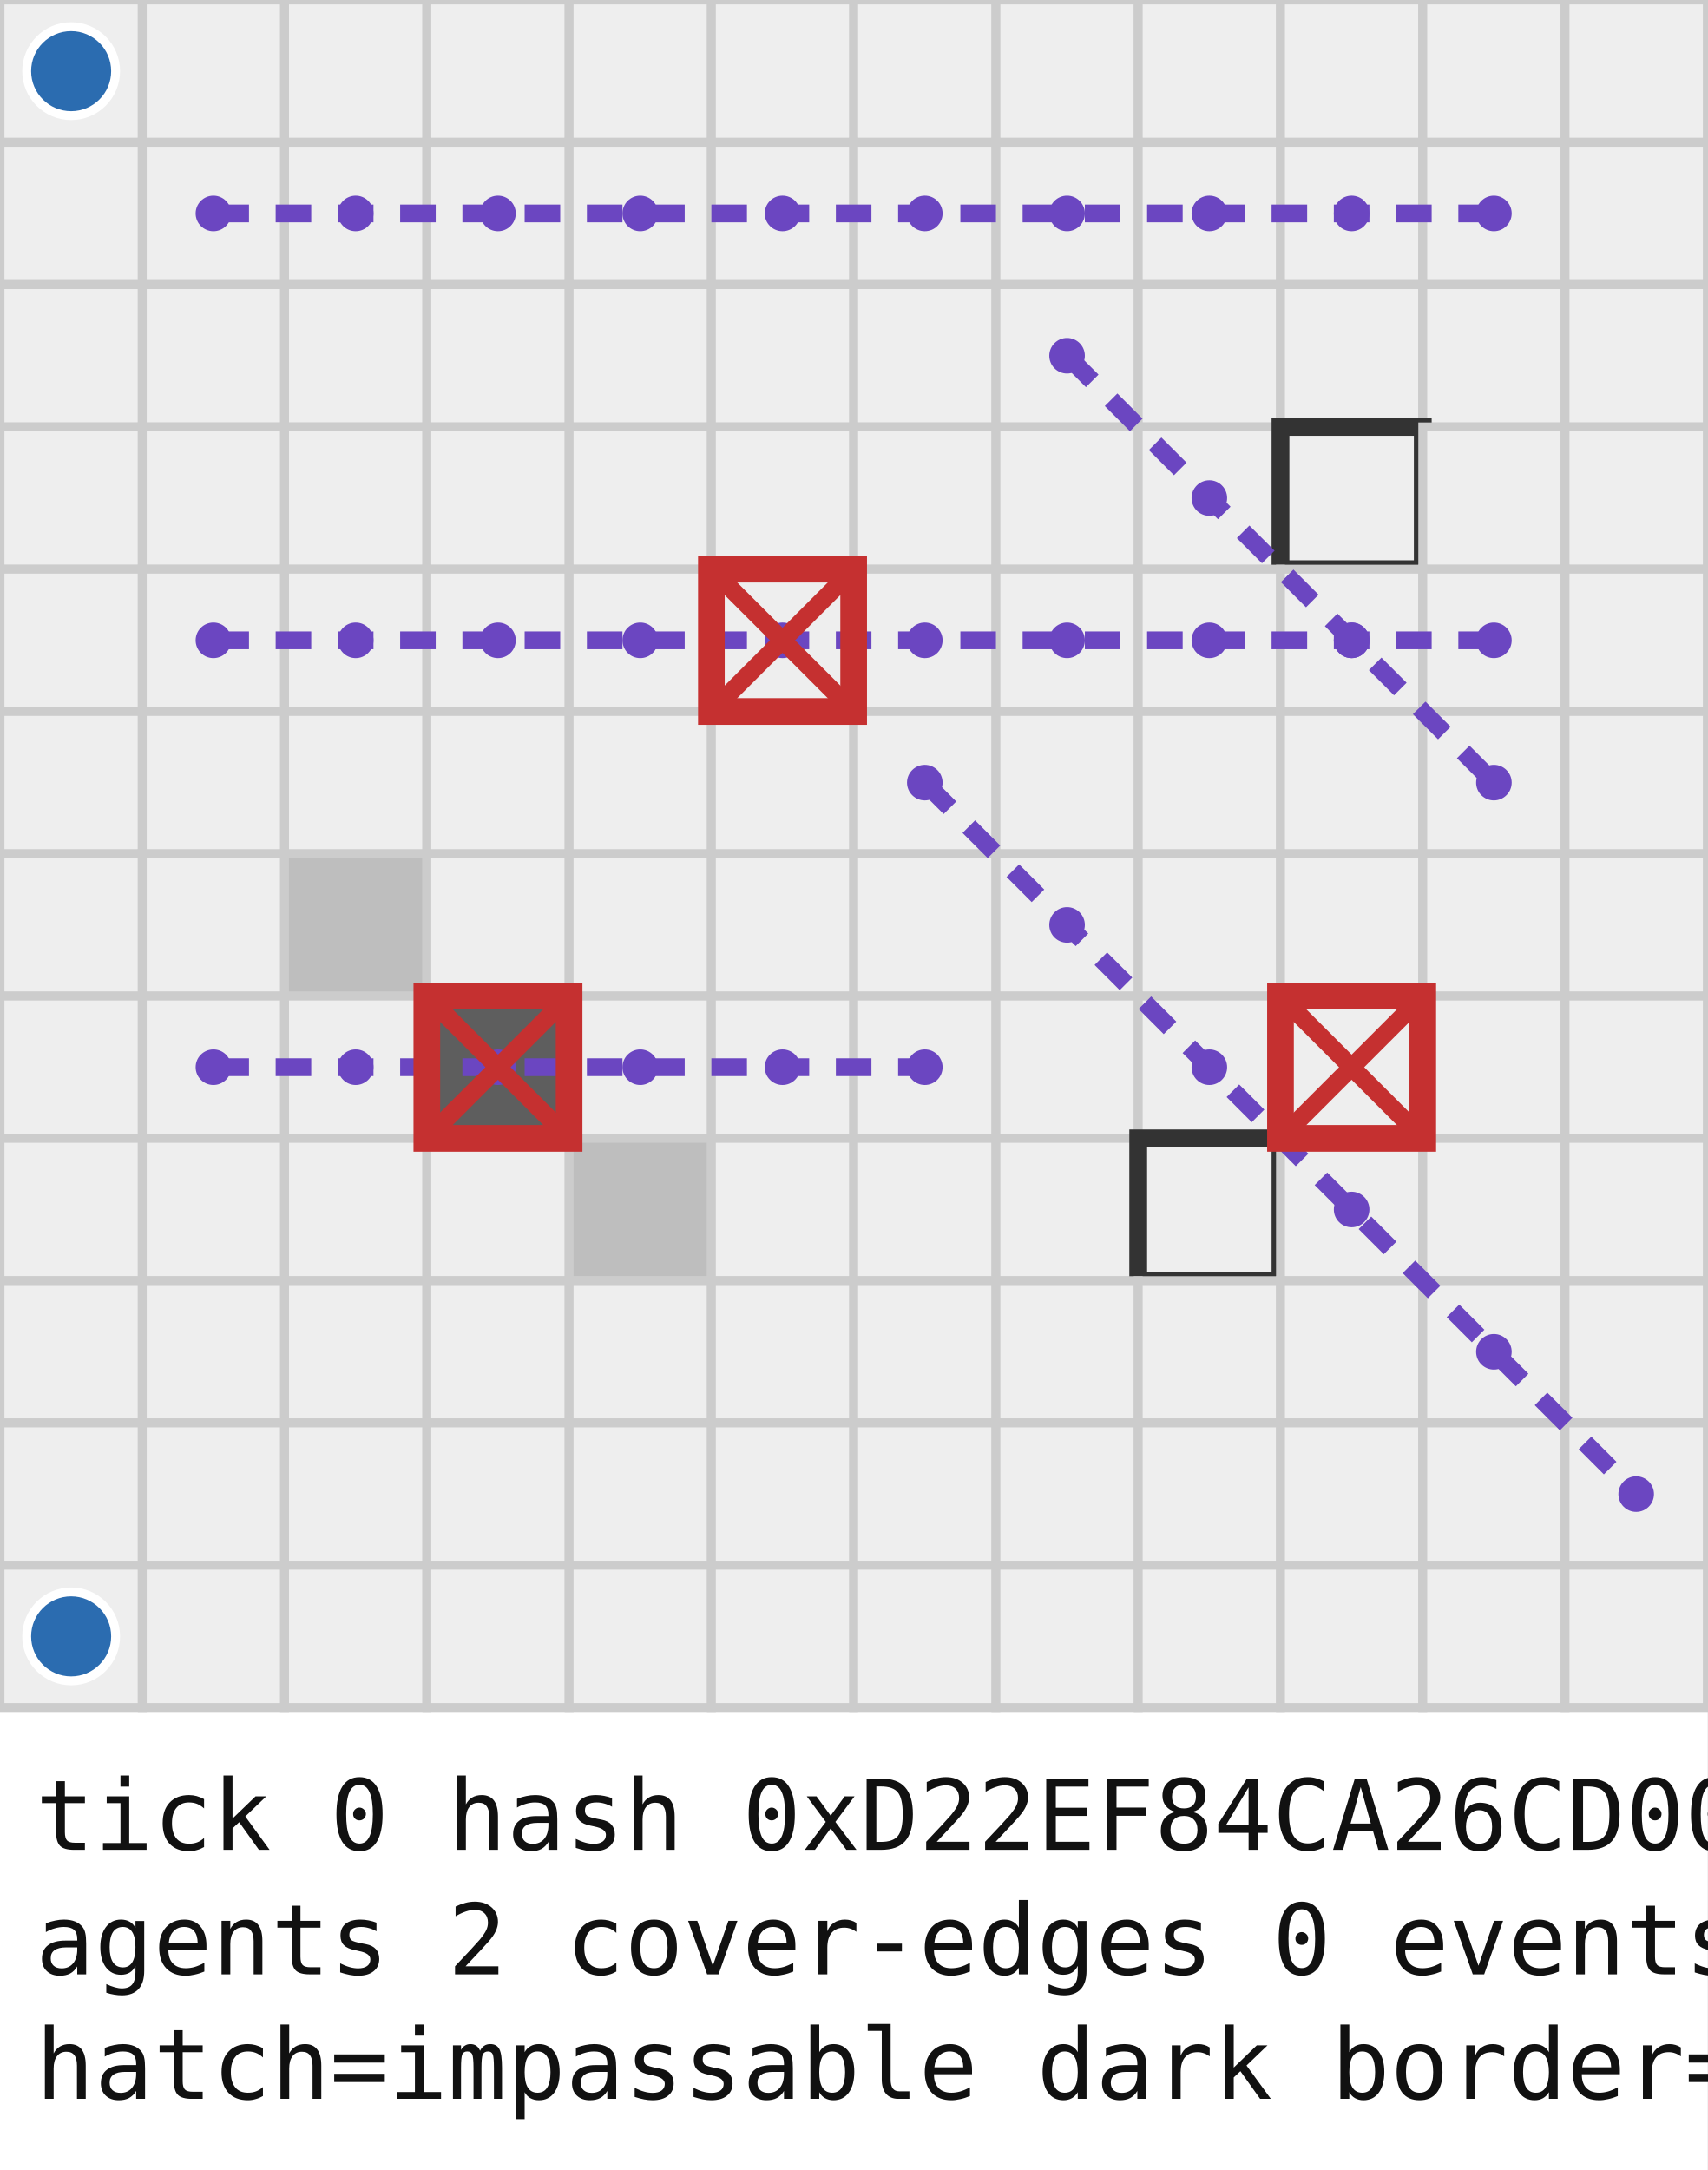
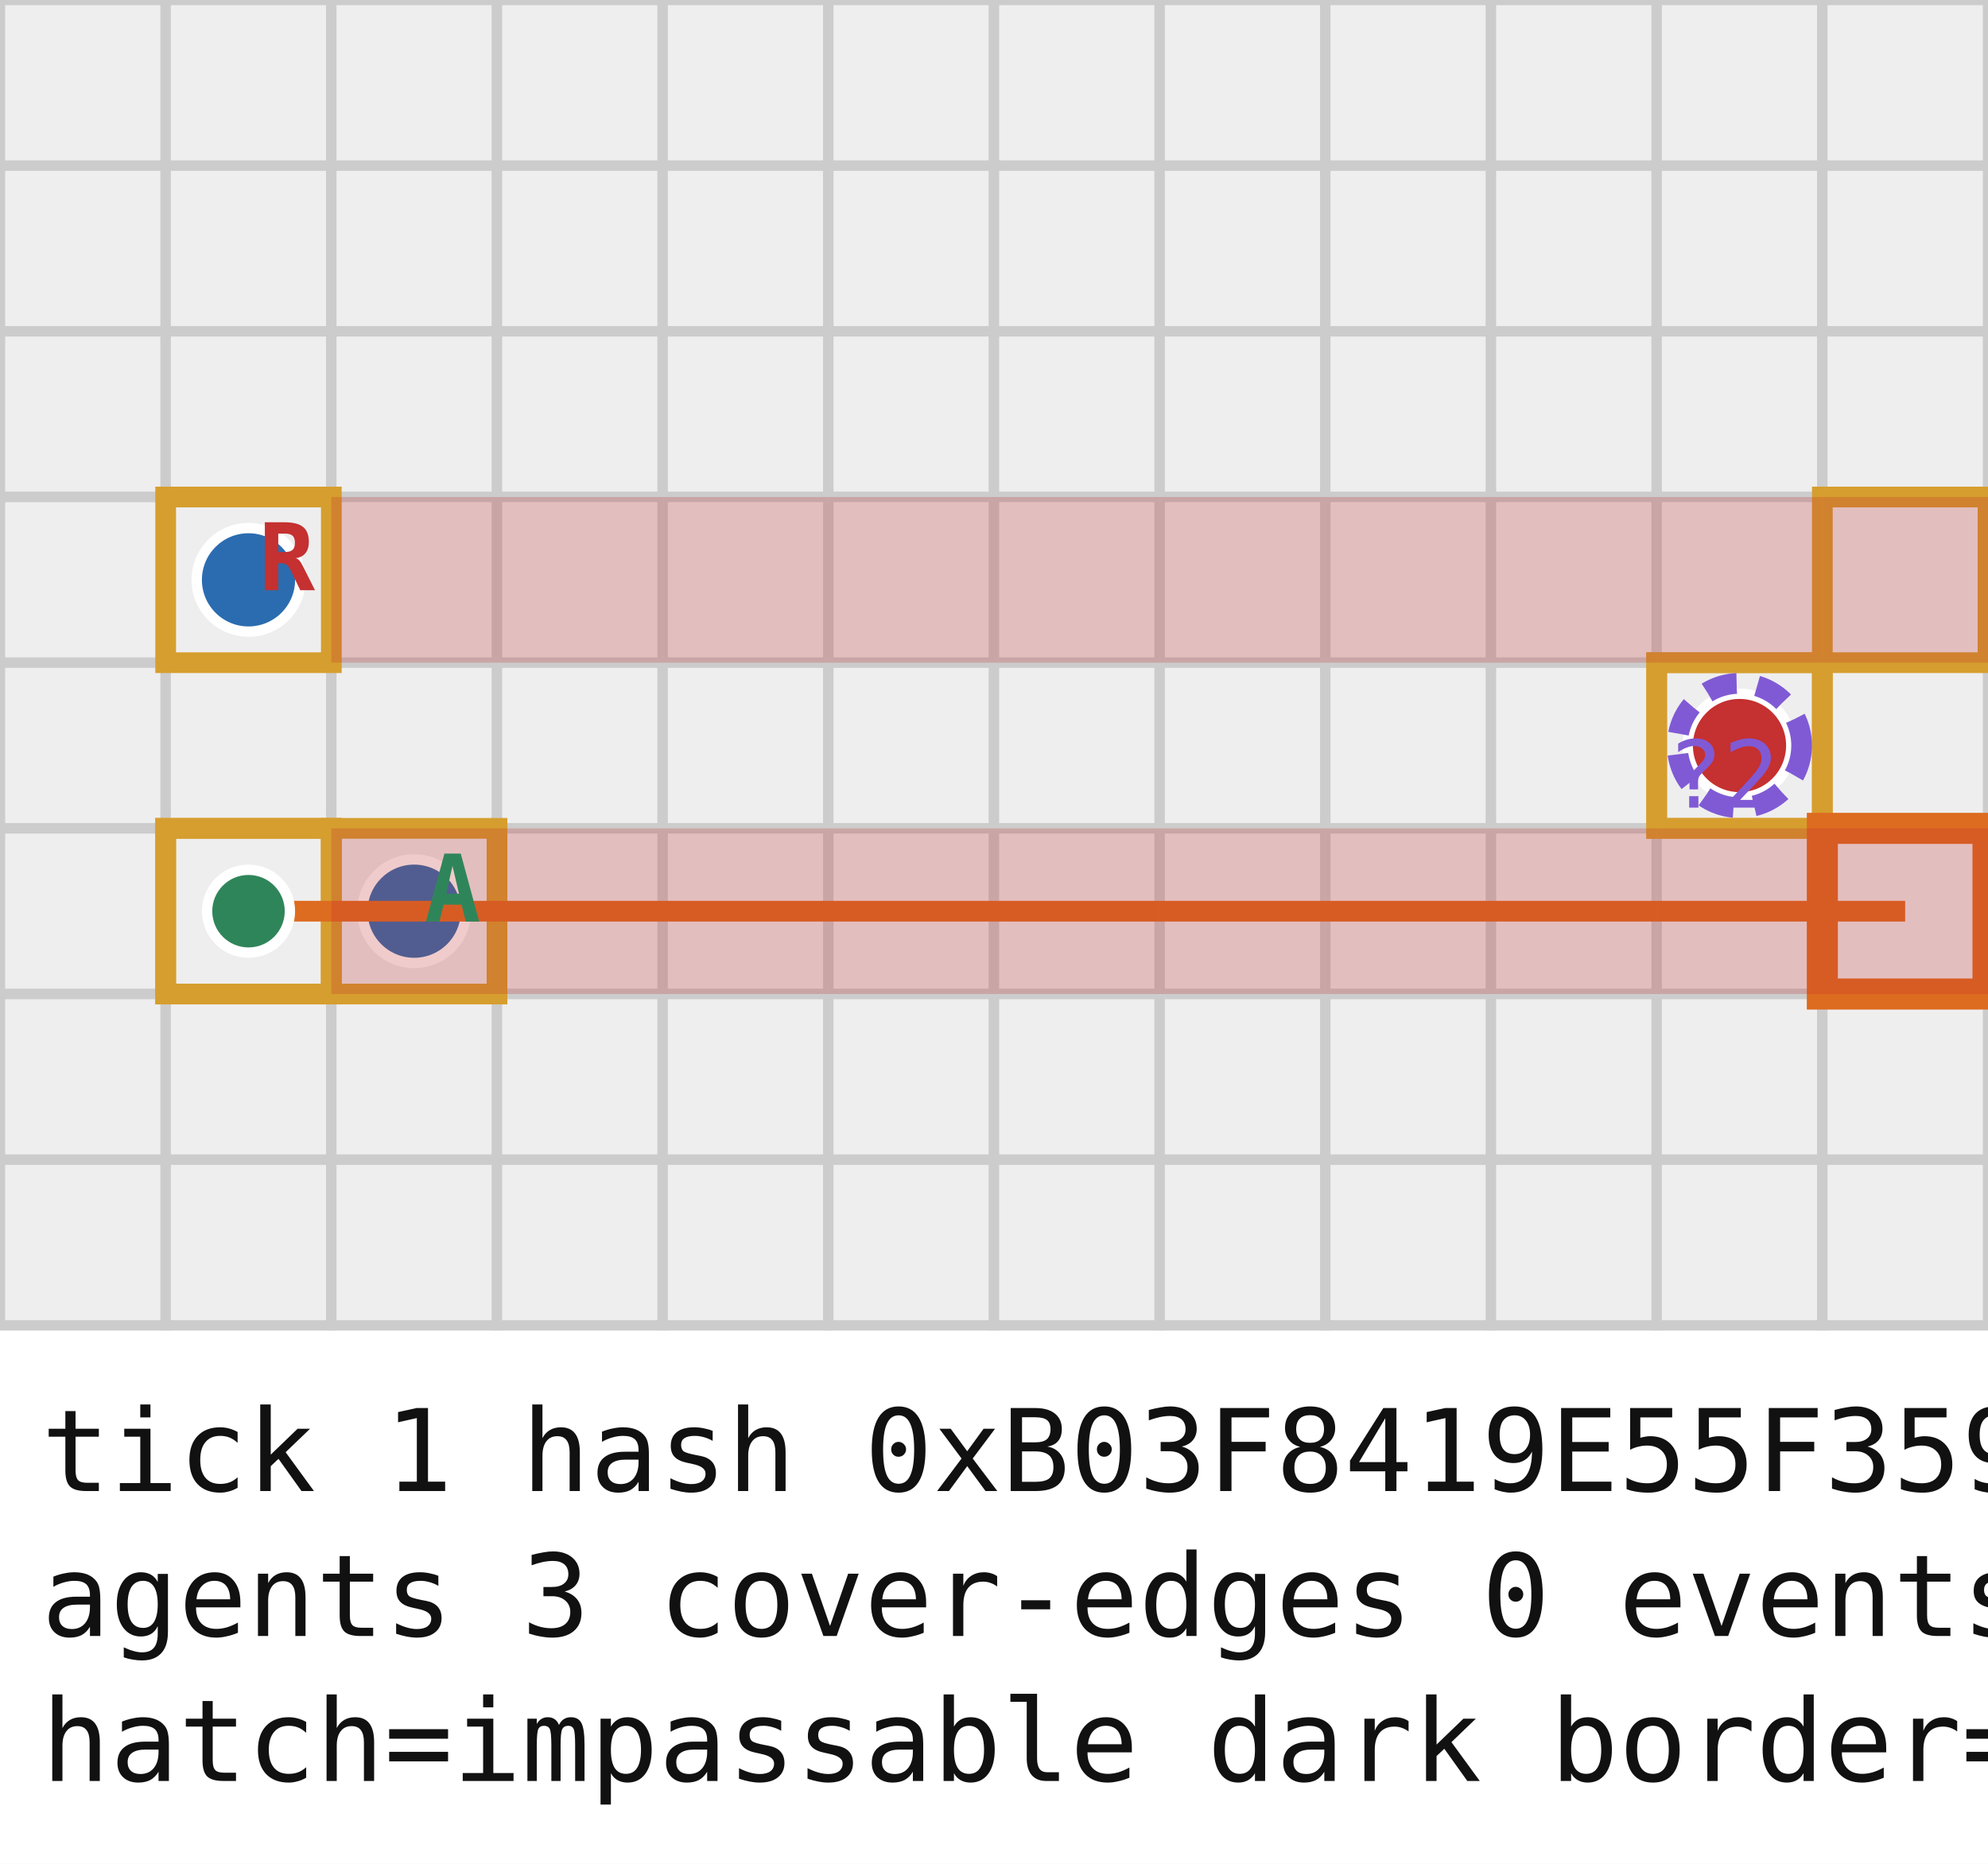
- <svg xmlns="http://www.w3.org/2000/svg" width="192" height="244" viewBox="0 0 192 244">
+ <svg xmlns="http://www.w3.org/2000/svg" width="192" height="180" viewBox="0 0 192 180">
  <defs>
    <pattern id="cw-hatch" width="4" height="4" patternUnits="userSpaceOnUse">
      <path d="M0,4 L4,0" stroke="#8a8a8a" stroke-width="1" />
    </pattern>
  </defs>
-   <rect x="0" y="0" width="192" height="244" fill="#ffffff" />
+   <rect x="0" y="0" width="192" height="180" fill="#ffffff" />
  <rect x="0" y="0" width="16" height="16" fill="rgb(238,238,238)" stroke="#cccccc" stroke-width="1" />
  <rect x="16" y="0" width="16" height="16" fill="rgb(238,238,238)" stroke="#cccccc" stroke-width="1" />
  <rect x="32" y="0" width="16" height="16" fill="rgb(238,238,238)" stroke="#cccccc" stroke-width="1" />
  <rect x="48" y="0" width="16" height="16" fill="rgb(238,238,238)" stroke="#cccccc" stroke-width="1" />
  <rect x="64" y="0" width="16" height="16" fill="rgb(238,238,238)" stroke="#cccccc" stroke-width="1" />
  <rect x="80" y="0" width="16" height="16" fill="rgb(238,238,238)" stroke="#cccccc" stroke-width="1" />
  <rect x="96" y="0" width="16" height="16" fill="rgb(238,238,238)" stroke="#cccccc" stroke-width="1" />
  <rect x="112" y="0" width="16" height="16" fill="rgb(238,238,238)" stroke="#cccccc" stroke-width="1" />
  <rect x="128" y="0" width="16" height="16" fill="rgb(238,238,238)" stroke="#cccccc" stroke-width="1" />
  <rect x="144" y="0" width="16" height="16" fill="rgb(238,238,238)" stroke="#cccccc" stroke-width="1" />
  <rect x="160" y="0" width="16" height="16" fill="rgb(238,238,238)" stroke="#cccccc" stroke-width="1" />
  <rect x="176" y="0" width="16" height="16" fill="rgb(238,238,238)" stroke="#cccccc" stroke-width="1" />
  <rect x="0" y="16" width="16" height="16" fill="rgb(238,238,238)" stroke="#cccccc" stroke-width="1" />
  <rect x="16" y="16" width="16" height="16" fill="rgb(238,238,238)" stroke="#cccccc" stroke-width="1" />
  <rect x="32" y="16" width="16" height="16" fill="rgb(238,238,238)" stroke="#cccccc" stroke-width="1" />
  <rect x="48" y="16" width="16" height="16" fill="rgb(238,238,238)" stroke="#cccccc" stroke-width="1" />
  <rect x="64" y="16" width="16" height="16" fill="rgb(238,238,238)" stroke="#cccccc" stroke-width="1" />
  <rect x="80" y="16" width="16" height="16" fill="rgb(238,238,238)" stroke="#cccccc" stroke-width="1" />
  <rect x="96" y="16" width="16" height="16" fill="rgb(238,238,238)" stroke="#cccccc" stroke-width="1" />
  <rect x="112" y="16" width="16" height="16" fill="rgb(238,238,238)" stroke="#cccccc" stroke-width="1" />
  <rect x="128" y="16" width="16" height="16" fill="rgb(238,238,238)" stroke="#cccccc" stroke-width="1" />
  <rect x="144" y="16" width="16" height="16" fill="rgb(238,238,238)" stroke="#cccccc" stroke-width="1" />
  <rect x="160" y="16" width="16" height="16" fill="rgb(238,238,238)" stroke="#cccccc" stroke-width="1" />
  <rect x="176" y="16" width="16" height="16" fill="rgb(238,238,238)" stroke="#cccccc" stroke-width="1" />
  <rect x="0" y="32" width="16" height="16" fill="rgb(238,238,238)" stroke="#cccccc" stroke-width="1" />
  <rect x="16" y="32" width="16" height="16" fill="rgb(238,238,238)" stroke="#cccccc" stroke-width="1" />
  <rect x="32" y="32" width="16" height="16" fill="rgb(238,238,238)" stroke="#cccccc" stroke-width="1" />
  <rect x="48" y="32" width="16" height="16" fill="rgb(238,238,238)" stroke="#cccccc" stroke-width="1" />
  <rect x="64" y="32" width="16" height="16" fill="rgb(238,238,238)" stroke="#cccccc" stroke-width="1" />
  <rect x="80" y="32" width="16" height="16" fill="rgb(238,238,238)" stroke="#cccccc" stroke-width="1" />
  <rect x="96" y="32" width="16" height="16" fill="rgb(238,238,238)" stroke="#cccccc" stroke-width="1" />
  <rect x="112" y="32" width="16" height="16" fill="rgb(238,238,238)" stroke="#cccccc" stroke-width="1" />
  <rect x="128" y="32" width="16" height="16" fill="rgb(238,238,238)" stroke="#cccccc" stroke-width="1" />
  <rect x="144" y="32" width="16" height="16" fill="rgb(238,238,238)" stroke="#cccccc" stroke-width="1" />
  <rect x="160" y="32" width="16" height="16" fill="rgb(238,238,238)" stroke="#cccccc" stroke-width="1" />
  <rect x="176" y="32" width="16" height="16" fill="rgb(238,238,238)" stroke="#cccccc" stroke-width="1" />
  <rect x="0" y="48" width="16" height="16" fill="rgb(238,238,238)" stroke="#cccccc" stroke-width="1" />
  <rect x="16" y="48" width="16" height="16" fill="rgb(238,238,238)" stroke="#cccccc" stroke-width="1" />
  <rect x="32" y="48" width="16" height="16" fill="rgb(238,238,238)" stroke="#cccccc" stroke-width="1" />
  <rect x="48" y="48" width="16" height="16" fill="rgb(238,238,238)" stroke="#cccccc" stroke-width="1" />
  <rect x="64" y="48" width="16" height="16" fill="rgb(238,238,238)" stroke="#cccccc" stroke-width="1" />
  <rect x="80" y="48" width="16" height="16" fill="rgb(238,238,238)" stroke="#cccccc" stroke-width="1" />
  <rect x="96" y="48" width="16" height="16" fill="rgb(238,238,238)" stroke="#cccccc" stroke-width="1" />
  <rect x="112" y="48" width="16" height="16" fill="rgb(238,238,238)" stroke="#cccccc" stroke-width="1" />
  <rect x="128" y="48" width="16" height="16" fill="rgb(238,238,238)" stroke="#cccccc" stroke-width="1" />
-   <rect x="144" y="48" width="16" height="16" fill="rgb(238,238,238)" stroke="#333333" stroke-width="2" />
+   <rect x="144" y="48" width="16" height="16" fill="rgb(238,238,238)" stroke="#cccccc" stroke-width="1" />
  <rect x="160" y="48" width="16" height="16" fill="rgb(238,238,238)" stroke="#cccccc" stroke-width="1" />
  <rect x="176" y="48" width="16" height="16" fill="rgb(238,238,238)" stroke="#cccccc" stroke-width="1" />
  <rect x="0" y="64" width="16" height="16" fill="rgb(238,238,238)" stroke="#cccccc" stroke-width="1" />
  <rect x="16" y="64" width="16" height="16" fill="rgb(238,238,238)" stroke="#cccccc" stroke-width="1" />
  <rect x="32" y="64" width="16" height="16" fill="rgb(238,238,238)" stroke="#cccccc" stroke-width="1" />
  <rect x="48" y="64" width="16" height="16" fill="rgb(238,238,238)" stroke="#cccccc" stroke-width="1" />
  <rect x="64" y="64" width="16" height="16" fill="rgb(238,238,238)" stroke="#cccccc" stroke-width="1" />
-   <rect x="80" y="64" width="16" height="16" fill="rgb(238,238,238)" stroke="#333333" stroke-width="2" />
+   <rect x="80" y="64" width="16" height="16" fill="rgb(238,238,238)" stroke="#cccccc" stroke-width="1" />
  <rect x="96" y="64" width="16" height="16" fill="rgb(238,238,238)" stroke="#cccccc" stroke-width="1" />
  <rect x="112" y="64" width="16" height="16" fill="rgb(238,238,238)" stroke="#cccccc" stroke-width="1" />
  <rect x="128" y="64" width="16" height="16" fill="rgb(238,238,238)" stroke="#cccccc" stroke-width="1" />
  <rect x="144" y="64" width="16" height="16" fill="rgb(238,238,238)" stroke="#cccccc" stroke-width="1" />
  <rect x="160" y="64" width="16" height="16" fill="rgb(238,238,238)" stroke="#cccccc" stroke-width="1" />
  <rect x="176" y="64" width="16" height="16" fill="rgb(238,238,238)" stroke="#cccccc" stroke-width="1" />
  <rect x="0" y="80" width="16" height="16" fill="rgb(238,238,238)" stroke="#cccccc" stroke-width="1" />
  <rect x="16" y="80" width="16" height="16" fill="rgb(238,238,238)" stroke="#cccccc" stroke-width="1" />
  <rect x="32" y="80" width="16" height="16" fill="rgb(238,238,238)" stroke="#cccccc" stroke-width="1" />
  <rect x="48" y="80" width="16" height="16" fill="rgb(238,238,238)" stroke="#cccccc" stroke-width="1" />
  <rect x="64" y="80" width="16" height="16" fill="rgb(238,238,238)" stroke="#cccccc" stroke-width="1" />
  <rect x="80" y="80" width="16" height="16" fill="rgb(238,238,238)" stroke="#cccccc" stroke-width="1" />
  <rect x="96" y="80" width="16" height="16" fill="rgb(238,238,238)" stroke="#cccccc" stroke-width="1" />
  <rect x="112" y="80" width="16" height="16" fill="rgb(238,238,238)" stroke="#cccccc" stroke-width="1" />
  <rect x="128" y="80" width="16" height="16" fill="rgb(238,238,238)" stroke="#cccccc" stroke-width="1" />
  <rect x="144" y="80" width="16" height="16" fill="rgb(238,238,238)" stroke="#cccccc" stroke-width="1" />
  <rect x="160" y="80" width="16" height="16" fill="rgb(238,238,238)" stroke="#cccccc" stroke-width="1" />
  <rect x="176" y="80" width="16" height="16" fill="rgb(238,238,238)" stroke="#cccccc" stroke-width="1" />
  <rect x="0" y="96" width="16" height="16" fill="rgb(238,238,238)" stroke="#cccccc" stroke-width="1" />
  <rect x="16" y="96" width="16" height="16" fill="rgb(238,238,238)" stroke="#cccccc" stroke-width="1" />
-   <rect x="32" y="96" width="16" height="16" fill="rgb(190,190,190)" stroke="#cccccc" stroke-width="1" />
+   <rect x="32" y="96" width="16" height="16" fill="rgb(238,238,238)" stroke="#cccccc" stroke-width="1" />
  <rect x="48" y="96" width="16" height="16" fill="rgb(238,238,238)" stroke="#cccccc" stroke-width="1" />
  <rect x="64" y="96" width="16" height="16" fill="rgb(238,238,238)" stroke="#cccccc" stroke-width="1" />
  <rect x="80" y="96" width="16" height="16" fill="rgb(238,238,238)" stroke="#cccccc" stroke-width="1" />
  <rect x="96" y="96" width="16" height="16" fill="rgb(238,238,238)" stroke="#cccccc" stroke-width="1" />
  <rect x="112" y="96" width="16" height="16" fill="rgb(238,238,238)" stroke="#cccccc" stroke-width="1" />
  <rect x="128" y="96" width="16" height="16" fill="rgb(238,238,238)" stroke="#cccccc" stroke-width="1" />
  <rect x="144" y="96" width="16" height="16" fill="rgb(238,238,238)" stroke="#cccccc" stroke-width="1" />
  <rect x="160" y="96" width="16" height="16" fill="rgb(238,238,238)" stroke="#cccccc" stroke-width="1" />
  <rect x="176" y="96" width="16" height="16" fill="rgb(238,238,238)" stroke="#cccccc" stroke-width="1" />
  <rect x="0" y="112" width="16" height="16" fill="rgb(238,238,238)" stroke="#cccccc" stroke-width="1" />
  <rect x="16" y="112" width="16" height="16" fill="rgb(238,238,238)" stroke="#cccccc" stroke-width="1" />
  <rect x="32" y="112" width="16" height="16" fill="rgb(238,238,238)" stroke="#cccccc" stroke-width="1" />
-   <rect x="48" y="112" width="16" height="16" fill="rgb(94,94,94)" stroke="#cccccc" stroke-width="1" />
+   <rect x="48" y="112" width="16" height="16" fill="rgb(238,238,238)" stroke="#cccccc" stroke-width="1" />
  <rect x="64" y="112" width="16" height="16" fill="rgb(238,238,238)" stroke="#cccccc" stroke-width="1" />
  <rect x="80" y="112" width="16" height="16" fill="rgb(238,238,238)" stroke="#cccccc" stroke-width="1" />
  <rect x="96" y="112" width="16" height="16" fill="rgb(238,238,238)" stroke="#cccccc" stroke-width="1" />
  <rect x="112" y="112" width="16" height="16" fill="rgb(238,238,238)" stroke="#cccccc" stroke-width="1" />
  <rect x="128" y="112" width="16" height="16" fill="rgb(238,238,238)" stroke="#cccccc" stroke-width="1" />
-   <rect x="144" y="112" width="16" height="16" fill="rgb(238,238,238)" stroke="#333333" stroke-width="2" />
+   <rect x="144" y="112" width="16" height="16" fill="rgb(238,238,238)" stroke="#cccccc" stroke-width="1" />
  <rect x="160" y="112" width="16" height="16" fill="rgb(238,238,238)" stroke="#cccccc" stroke-width="1" />
  <rect x="176" y="112" width="16" height="16" fill="rgb(238,238,238)" stroke="#cccccc" stroke-width="1" />
-   <rect x="0" y="128" width="16" height="16" fill="rgb(238,238,238)" stroke="#cccccc" stroke-width="1" />
-   <rect x="16" y="128" width="16" height="16" fill="rgb(238,238,238)" stroke="#cccccc" stroke-width="1" />
-   <rect x="32" y="128" width="16" height="16" fill="rgb(238,238,238)" stroke="#cccccc" stroke-width="1" />
-   <rect x="48" y="128" width="16" height="16" fill="rgb(238,238,238)" stroke="#cccccc" stroke-width="1" />
-   <rect x="64" y="128" width="16" height="16" fill="rgb(190,190,190)" stroke="#cccccc" stroke-width="1" />
-   <rect x="80" y="128" width="16" height="16" fill="rgb(238,238,238)" stroke="#cccccc" stroke-width="1" />
-   <rect x="96" y="128" width="16" height="16" fill="rgb(238,238,238)" stroke="#cccccc" stroke-width="1" />
-   <rect x="112" y="128" width="16" height="16" fill="rgb(238,238,238)" stroke="#cccccc" stroke-width="1" />
-   <rect x="128" y="128" width="16" height="16" fill="rgb(238,238,238)" stroke="#333333" stroke-width="2" />
-   <rect x="144" y="128" width="16" height="16" fill="rgb(238,238,238)" stroke="#cccccc" stroke-width="1" />
-   <rect x="160" y="128" width="16" height="16" fill="rgb(238,238,238)" stroke="#cccccc" stroke-width="1" />
-   <rect x="176" y="128" width="16" height="16" fill="rgb(238,238,238)" stroke="#cccccc" stroke-width="1" />
-   <rect x="0" y="144" width="16" height="16" fill="rgb(238,238,238)" stroke="#cccccc" stroke-width="1" />
-   <rect x="16" y="144" width="16" height="16" fill="rgb(238,238,238)" stroke="#cccccc" stroke-width="1" />
-   <rect x="32" y="144" width="16" height="16" fill="rgb(238,238,238)" stroke="#cccccc" stroke-width="1" />
-   <rect x="48" y="144" width="16" height="16" fill="rgb(238,238,238)" stroke="#cccccc" stroke-width="1" />
-   <rect x="64" y="144" width="16" height="16" fill="rgb(238,238,238)" stroke="#cccccc" stroke-width="1" />
-   <rect x="80" y="144" width="16" height="16" fill="rgb(238,238,238)" stroke="#cccccc" stroke-width="1" />
-   <rect x="96" y="144" width="16" height="16" fill="rgb(238,238,238)" stroke="#cccccc" stroke-width="1" />
-   <rect x="112" y="144" width="16" height="16" fill="rgb(238,238,238)" stroke="#cccccc" stroke-width="1" />
-   <rect x="128" y="144" width="16" height="16" fill="rgb(238,238,238)" stroke="#cccccc" stroke-width="1" />
-   <rect x="144" y="144" width="16" height="16" fill="rgb(238,238,238)" stroke="#cccccc" stroke-width="1" />
-   <rect x="160" y="144" width="16" height="16" fill="rgb(238,238,238)" stroke="#cccccc" stroke-width="1" />
-   <rect x="176" y="144" width="16" height="16" fill="rgb(238,238,238)" stroke="#cccccc" stroke-width="1" />
-   <rect x="0" y="160" width="16" height="16" fill="rgb(238,238,238)" stroke="#cccccc" stroke-width="1" />
-   <rect x="16" y="160" width="16" height="16" fill="rgb(238,238,238)" stroke="#cccccc" stroke-width="1" />
-   <rect x="32" y="160" width="16" height="16" fill="rgb(238,238,238)" stroke="#cccccc" stroke-width="1" />
-   <rect x="48" y="160" width="16" height="16" fill="rgb(238,238,238)" stroke="#cccccc" stroke-width="1" />
-   <rect x="64" y="160" width="16" height="16" fill="rgb(238,238,238)" stroke="#cccccc" stroke-width="1" />
-   <rect x="80" y="160" width="16" height="16" fill="rgb(238,238,238)" stroke="#cccccc" stroke-width="1" />
-   <rect x="96" y="160" width="16" height="16" fill="rgb(238,238,238)" stroke="#cccccc" stroke-width="1" />
-   <rect x="112" y="160" width="16" height="16" fill="rgb(238,238,238)" stroke="#cccccc" stroke-width="1" />
-   <rect x="128" y="160" width="16" height="16" fill="rgb(238,238,238)" stroke="#cccccc" stroke-width="1" />
-   <rect x="144" y="160" width="16" height="16" fill="rgb(238,238,238)" stroke="#cccccc" stroke-width="1" />
-   <rect x="160" y="160" width="16" height="16" fill="rgb(238,238,238)" stroke="#cccccc" stroke-width="1" />
-   <rect x="176" y="160" width="16" height="16" fill="rgb(238,238,238)" stroke="#cccccc" stroke-width="1" />
-   <rect x="0" y="176" width="16" height="16" fill="rgb(238,238,238)" stroke="#cccccc" stroke-width="1" />
-   <rect x="16" y="176" width="16" height="16" fill="rgb(238,238,238)" stroke="#cccccc" stroke-width="1" />
-   <rect x="32" y="176" width="16" height="16" fill="rgb(238,238,238)" stroke="#cccccc" stroke-width="1" />
-   <rect x="48" y="176" width="16" height="16" fill="rgb(238,238,238)" stroke="#cccccc" stroke-width="1" />
-   <rect x="64" y="176" width="16" height="16" fill="rgb(238,238,238)" stroke="#cccccc" stroke-width="1" />
-   <rect x="80" y="176" width="16" height="16" fill="rgb(238,238,238)" stroke="#cccccc" stroke-width="1" />
-   <rect x="96" y="176" width="16" height="16" fill="rgb(238,238,238)" stroke="#cccccc" stroke-width="1" />
-   <rect x="112" y="176" width="16" height="16" fill="rgb(238,238,238)" stroke="#cccccc" stroke-width="1" />
-   <rect x="128" y="176" width="16" height="16" fill="rgb(238,238,238)" stroke="#cccccc" stroke-width="1" />
-   <rect x="144" y="176" width="16" height="16" fill="rgb(238,238,238)" stroke="#cccccc" stroke-width="1" />
-   <rect x="160" y="176" width="16" height="16" fill="rgb(238,238,238)" stroke="#cccccc" stroke-width="1" />
-   <rect x="176" y="176" width="16" height="16" fill="rgb(238,238,238)" stroke="#cccccc" stroke-width="1" />
-   <circle cx="8" cy="8" r="5" fill="#2b6cb0" stroke="#ffffff" stroke-width="1" />
-   <circle cx="8" cy="184" r="5" fill="#2b6cb0" stroke="#ffffff" stroke-width="1" />
-   <line x1="24" y1="24" x2="168" y2="24" stroke="#6b46c1" stroke-width="2" stroke-dasharray="4,3" />
-   <circle cx="24" cy="24" r="2" fill="#6b46c1" />
-   <circle cx="40" cy="24" r="2" fill="#6b46c1" />
-   <circle cx="56" cy="24" r="2" fill="#6b46c1" />
-   <circle cx="72" cy="24" r="2" fill="#6b46c1" />
-   <circle cx="88" cy="24" r="2" fill="#6b46c1" />
-   <circle cx="104" cy="24" r="2" fill="#6b46c1" />
-   <circle cx="120" cy="24" r="2" fill="#6b46c1" />
-   <circle cx="136" cy="24" r="2" fill="#6b46c1" />
-   <circle cx="152" cy="24" r="2" fill="#6b46c1" />
-   <circle cx="168" cy="24" r="2" fill="#6b46c1" />
-   <line x1="24" y1="72" x2="168" y2="72" stroke="#6b46c1" stroke-width="2" stroke-dasharray="4,3" />
-   <circle cx="24" cy="72" r="2" fill="#6b46c1" />
-   <circle cx="40" cy="72" r="2" fill="#6b46c1" />
-   <circle cx="56" cy="72" r="2" fill="#6b46c1" />
-   <circle cx="72" cy="72" r="2" fill="#6b46c1" />
-   <circle cx="88" cy="72" r="2" fill="#6b46c1" />
-   <circle cx="104" cy="72" r="2" fill="#6b46c1" />
-   <circle cx="120" cy="72" r="2" fill="#6b46c1" />
-   <circle cx="136" cy="72" r="2" fill="#6b46c1" />
-   <circle cx="152" cy="72" r="2" fill="#6b46c1" />
-   <circle cx="168" cy="72" r="2" fill="#6b46c1" />
-   <rect x="80" y="64" width="16" height="16" fill="none" stroke="#c53030" stroke-width="3" />
-   <line x1="80" y1="64" x2="96" y2="80" stroke="#c53030" stroke-width="2" />
-   <line x1="96" y1="64" x2="80" y2="80" stroke="#c53030" stroke-width="2" />
-   <line x1="120" y1="40" x2="168" y2="88" stroke="#6b46c1" stroke-width="2" stroke-dasharray="4,3" />
-   <circle cx="120" cy="40" r="2" fill="#6b46c1" />
-   <circle cx="136" cy="56" r="2" fill="#6b46c1" />
-   <circle cx="152" cy="72" r="2" fill="#6b46c1" />
-   <circle cx="168" cy="88" r="2" fill="#6b46c1" />
-   <line x1="24" y1="120" x2="104" y2="120" stroke="#6b46c1" stroke-width="2" stroke-dasharray="4,3" />
-   <circle cx="24" cy="120" r="2" fill="#6b46c1" />
-   <circle cx="40" cy="120" r="2" fill="#6b46c1" />
-   <circle cx="56" cy="120" r="2" fill="#6b46c1" />
-   <circle cx="72" cy="120" r="2" fill="#6b46c1" />
-   <circle cx="88" cy="120" r="2" fill="#6b46c1" />
-   <circle cx="104" cy="120" r="2" fill="#6b46c1" />
-   <rect x="48" y="112" width="16" height="16" fill="none" stroke="#c53030" stroke-width="3" />
-   <line x1="48" y1="112" x2="64" y2="128" stroke="#c53030" stroke-width="2" />
-   <line x1="64" y1="112" x2="48" y2="128" stroke="#c53030" stroke-width="2" />
-   <line x1="104" y1="88" x2="184" y2="168" stroke="#6b46c1" stroke-width="2" stroke-dasharray="4,3" />
-   <circle cx="104" cy="88" r="2" fill="#6b46c1" />
-   <circle cx="120" cy="104" r="2" fill="#6b46c1" />
-   <circle cx="136" cy="120" r="2" fill="#6b46c1" />
-   <circle cx="152" cy="136" r="2" fill="#6b46c1" />
-   <circle cx="168" cy="152" r="2" fill="#6b46c1" />
-   <circle cx="184" cy="168" r="2" fill="#6b46c1" />
-   <rect x="144" y="112" width="16" height="16" fill="none" stroke="#c53030" stroke-width="3" />
-   <line x1="144" y1="112" x2="160" y2="128" stroke="#c53030" stroke-width="2" />
-   <line x1="160" y1="112" x2="144" y2="128" stroke="#c53030" stroke-width="2" />
-   <text x="4" y="208" font-family="monospace" font-size="11" fill="#111111">tick 0  hash 0xD22EF84CA26CD007  draws 0</text>
-   <text x="4" y="222" font-family="monospace" font-size="11" fill="#111111">agents 2  cover-edges 0  events 0</text>
-   <text x="4" y="236" font-family="monospace" font-size="11" fill="#111111">hatch=impassable  dark border=opaque  darker fill=higher elevation  triangle=cover  circle=agent</text>
+   <rect x="176" y="48" width="16" height="16" fill="none" stroke="#d69e2e" stroke-width="2" />
+   <rect x="176" y="80" width="16" height="16" fill="none" stroke="#d69e2e" stroke-width="2" />
+   <rect x="160" y="64" width="16" height="16" fill="none" stroke="#d69e2e" stroke-width="2" />
+   <rect x="160" y="64" width="16" height="16" fill="none" stroke="#d69e2e" stroke-width="2" />
+   <rect x="16" y="48" width="16" height="16" fill="none" stroke="#d69e2e" stroke-width="2" />
+   <rect x="16" y="80" width="16" height="16" fill="none" stroke="#d69e2e" stroke-width="2" />
+   <rect x="16" y="80" width="16" height="16" fill="none" stroke="#d69e2e" stroke-width="2" />
+   <rect x="32" y="80" width="16" height="16" fill="none" stroke="#d69e2e" stroke-width="2" />
+   <circle cx="24" cy="56" r="5" fill="#2b6cb0" stroke="#ffffff" stroke-width="1" />
+   <line x1="40" y1="88" x2="184" y2="88" stroke="#2b6cb0" stroke-width="1" stroke-dasharray="3,2" />
+   <circle cx="40" cy="88" r="5" fill="#2b6cb0" stroke="#ffffff" stroke-width="1" />
+   <circle cx="168" cy="72" r="5" fill="#c53030" stroke="#ffffff" stroke-width="1" />
+   <polyline points="24,88 40,88 56,88 72,88 88,88 104,88 120,88 136,88 152,88 168,88 184,88" fill="none" stroke="#dd6b20" stroke-width="2" />
+   <circle cx="24" cy="88" r="4" fill="#2f855a" stroke="#ffffff" stroke-width="1" />
+   <rect x="176" y="80" width="16" height="16" fill="none" stroke="#dd6b20" stroke-width="3" />
+   <circle cx="168" cy="72" r="6" fill="none" stroke="#805ad5" stroke-width="2" stroke-dasharray="3,2" />
+   <text x="161" y="78" font-family="monospace" font-size="9" fill="#805ad5">?2</text>
+   <rect x="32" y="48" width="16" height="16" fill="#c53030" fill-opacity="0.25" />
+   <rect x="48" y="48" width="16" height="16" fill="#c53030" fill-opacity="0.25" />
+   <rect x="64" y="48" width="16" height="16" fill="#c53030" fill-opacity="0.25" />
+   <rect x="80" y="48" width="16" height="16" fill="#c53030" fill-opacity="0.25" />
+   <rect x="96" y="48" width="16" height="16" fill="#c53030" fill-opacity="0.25" />
+   <rect x="112" y="48" width="16" height="16" fill="#c53030" fill-opacity="0.25" />
+   <rect x="128" y="48" width="16" height="16" fill="#c53030" fill-opacity="0.25" />
+   <rect x="144" y="48" width="16" height="16" fill="#c53030" fill-opacity="0.25" />
+   <rect x="160" y="48" width="16" height="16" fill="#c53030" fill-opacity="0.25" />
+   <rect x="176" y="48" width="16" height="16" fill="#c53030" fill-opacity="0.25" />
+   <text x="25" y="57" font-family="monospace" font-size="9" font-weight="bold" fill="#c53030">R</text>
+   <rect x="32" y="80" width="16" height="16" fill="#c53030" fill-opacity="0.25" />
+   <rect x="48" y="80" width="16" height="16" fill="#c53030" fill-opacity="0.25" />
+   <rect x="64" y="80" width="16" height="16" fill="#c53030" fill-opacity="0.25" />
+   <rect x="80" y="80" width="16" height="16" fill="#c53030" fill-opacity="0.25" />
+   <rect x="96" y="80" width="16" height="16" fill="#c53030" fill-opacity="0.25" />
+   <rect x="112" y="80" width="16" height="16" fill="#c53030" fill-opacity="0.25" />
+   <rect x="128" y="80" width="16" height="16" fill="#c53030" fill-opacity="0.25" />
+   <rect x="144" y="80" width="16" height="16" fill="#c53030" fill-opacity="0.25" />
+   <rect x="160" y="80" width="16" height="16" fill="#c53030" fill-opacity="0.25" />
+   <rect x="176" y="80" width="16" height="16" fill="#c53030" fill-opacity="0.25" />
+   <text x="41" y="89" font-family="monospace" font-size="9" font-weight="bold" fill="#2f855a">A</text>
+   <text x="4" y="144" font-family="monospace" font-size="11" fill="#111111">tick 1  hash 0xB03F8419E55F3592  draws 0</text>
+   <text x="4" y="158" font-family="monospace" font-size="11" fill="#111111">agents 3  cover-edges 0  events 9</text>
+   <text x="4" y="172" font-family="monospace" font-size="11" fill="#111111">hatch=impassable  dark border=opaque  darker fill=higher elevation  triangle=cover  circle=agent</text>
</svg>
